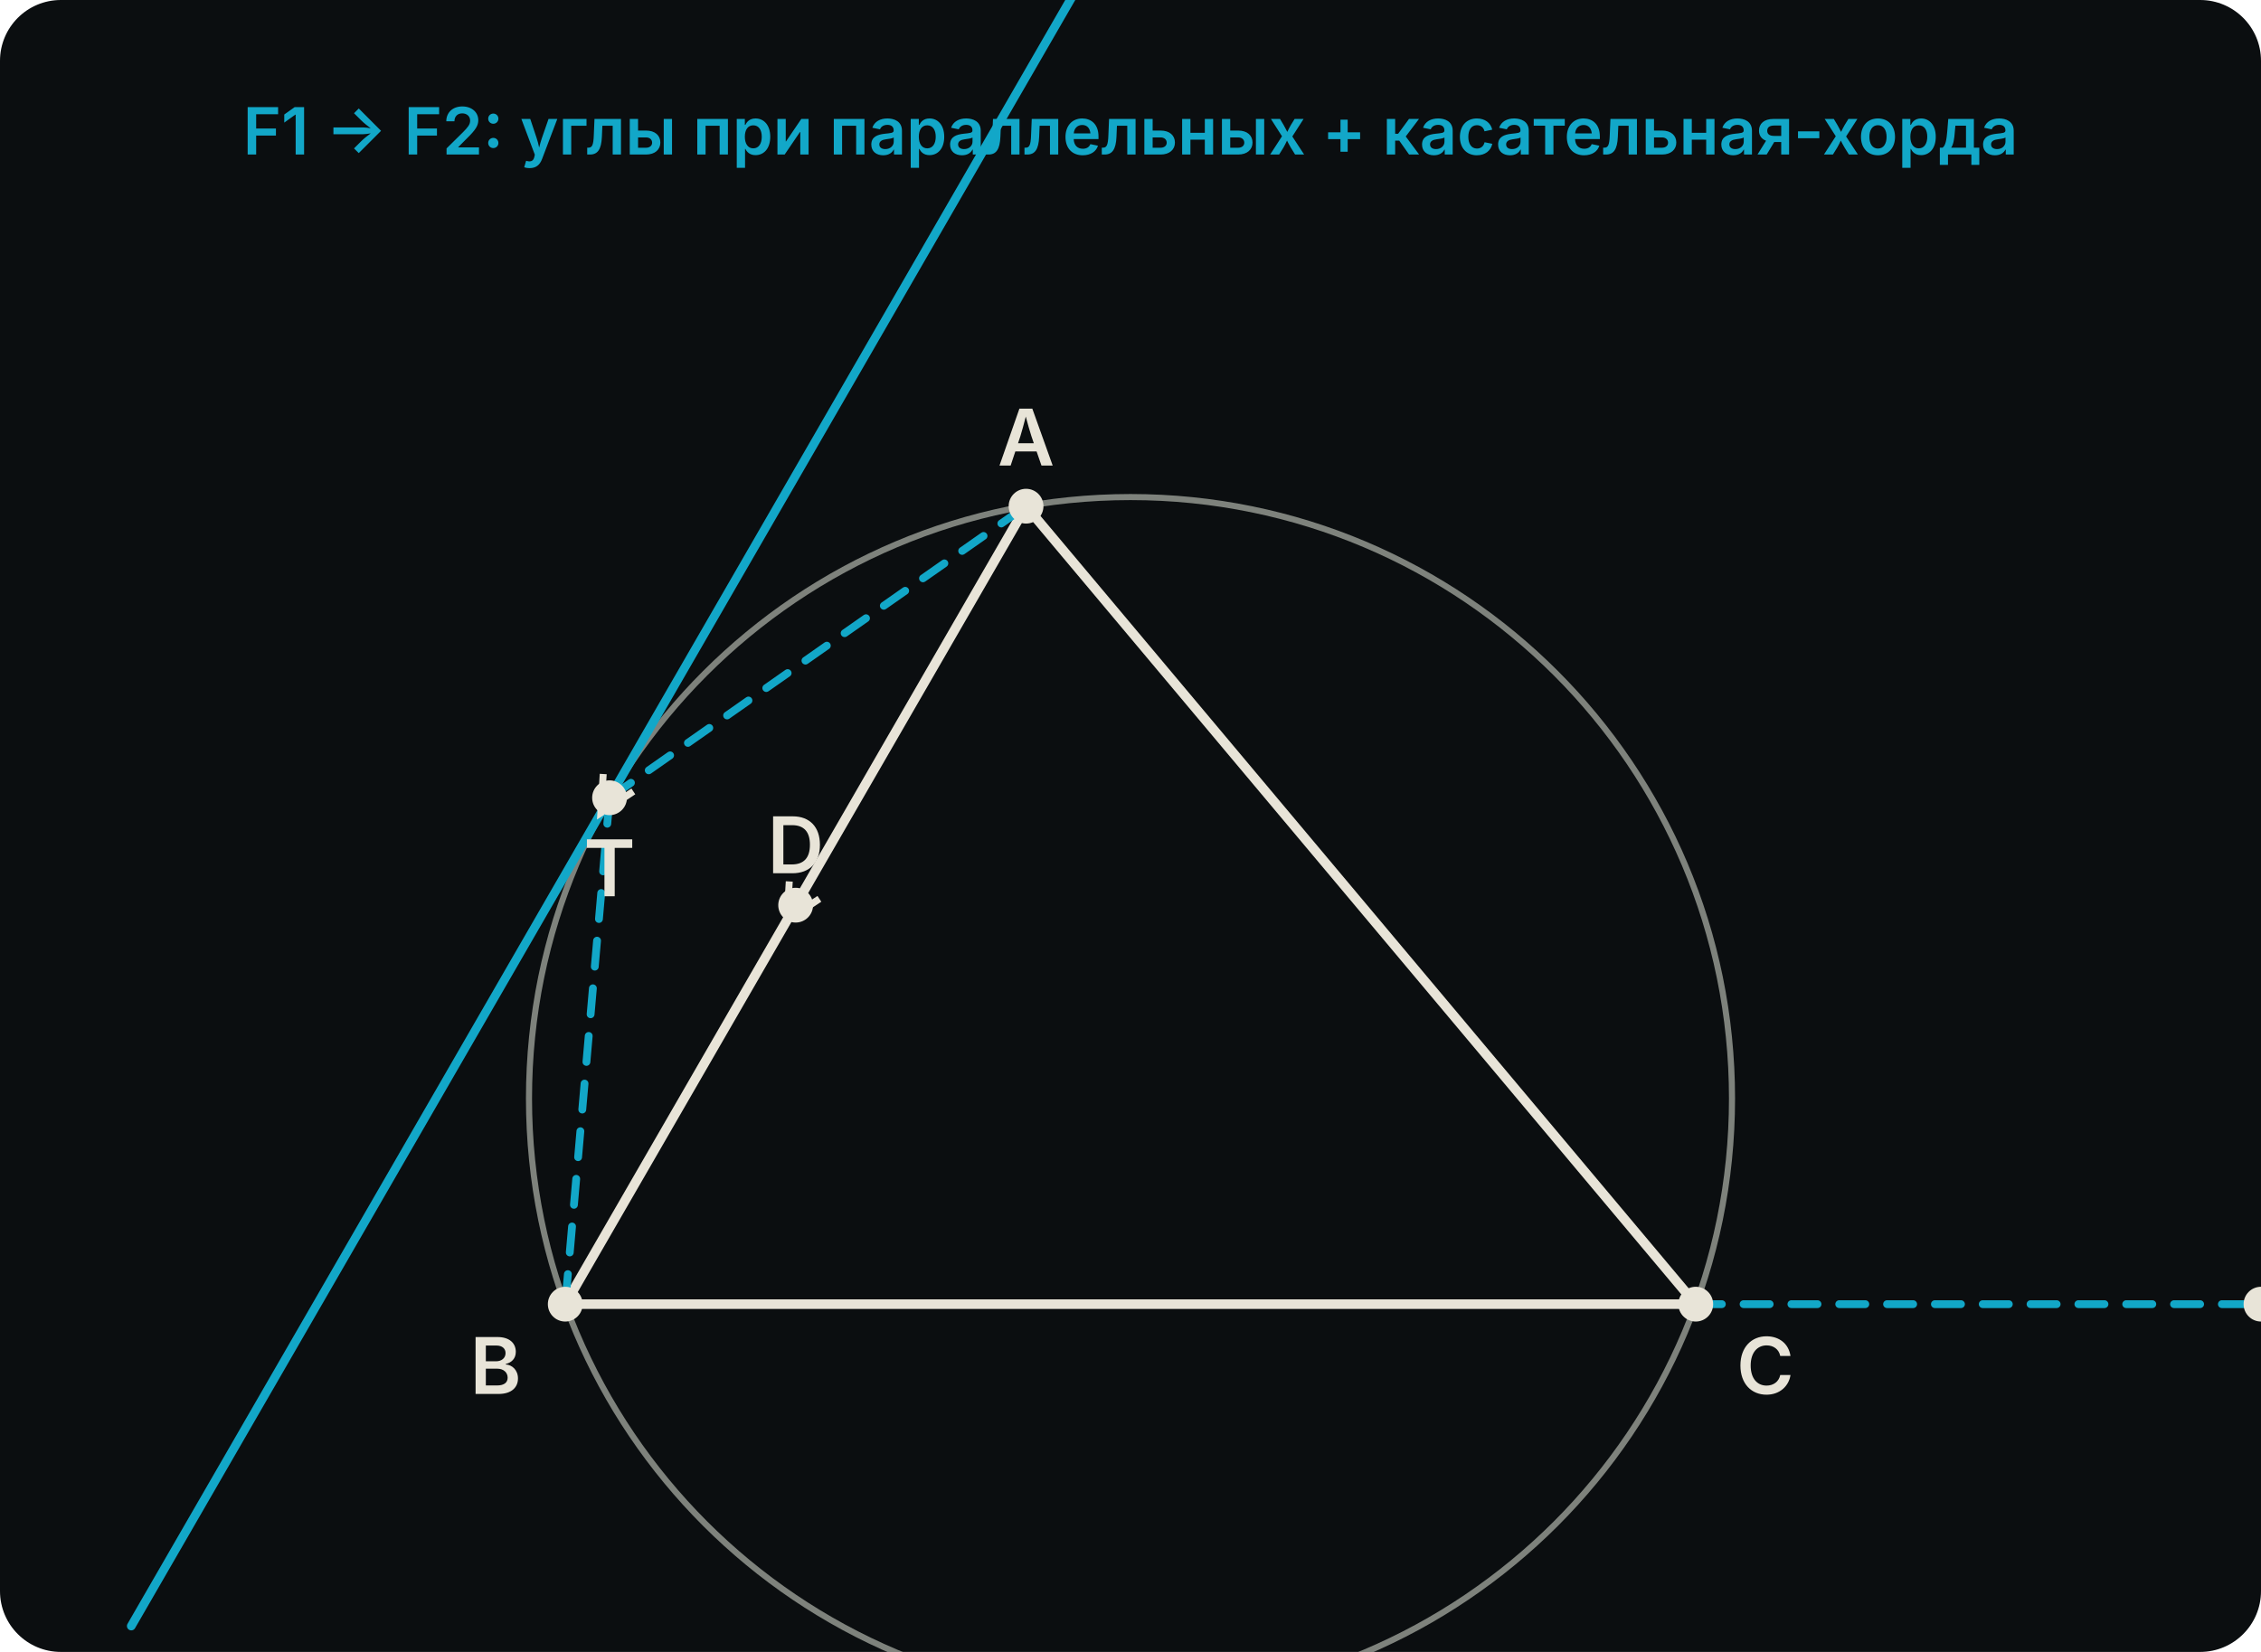
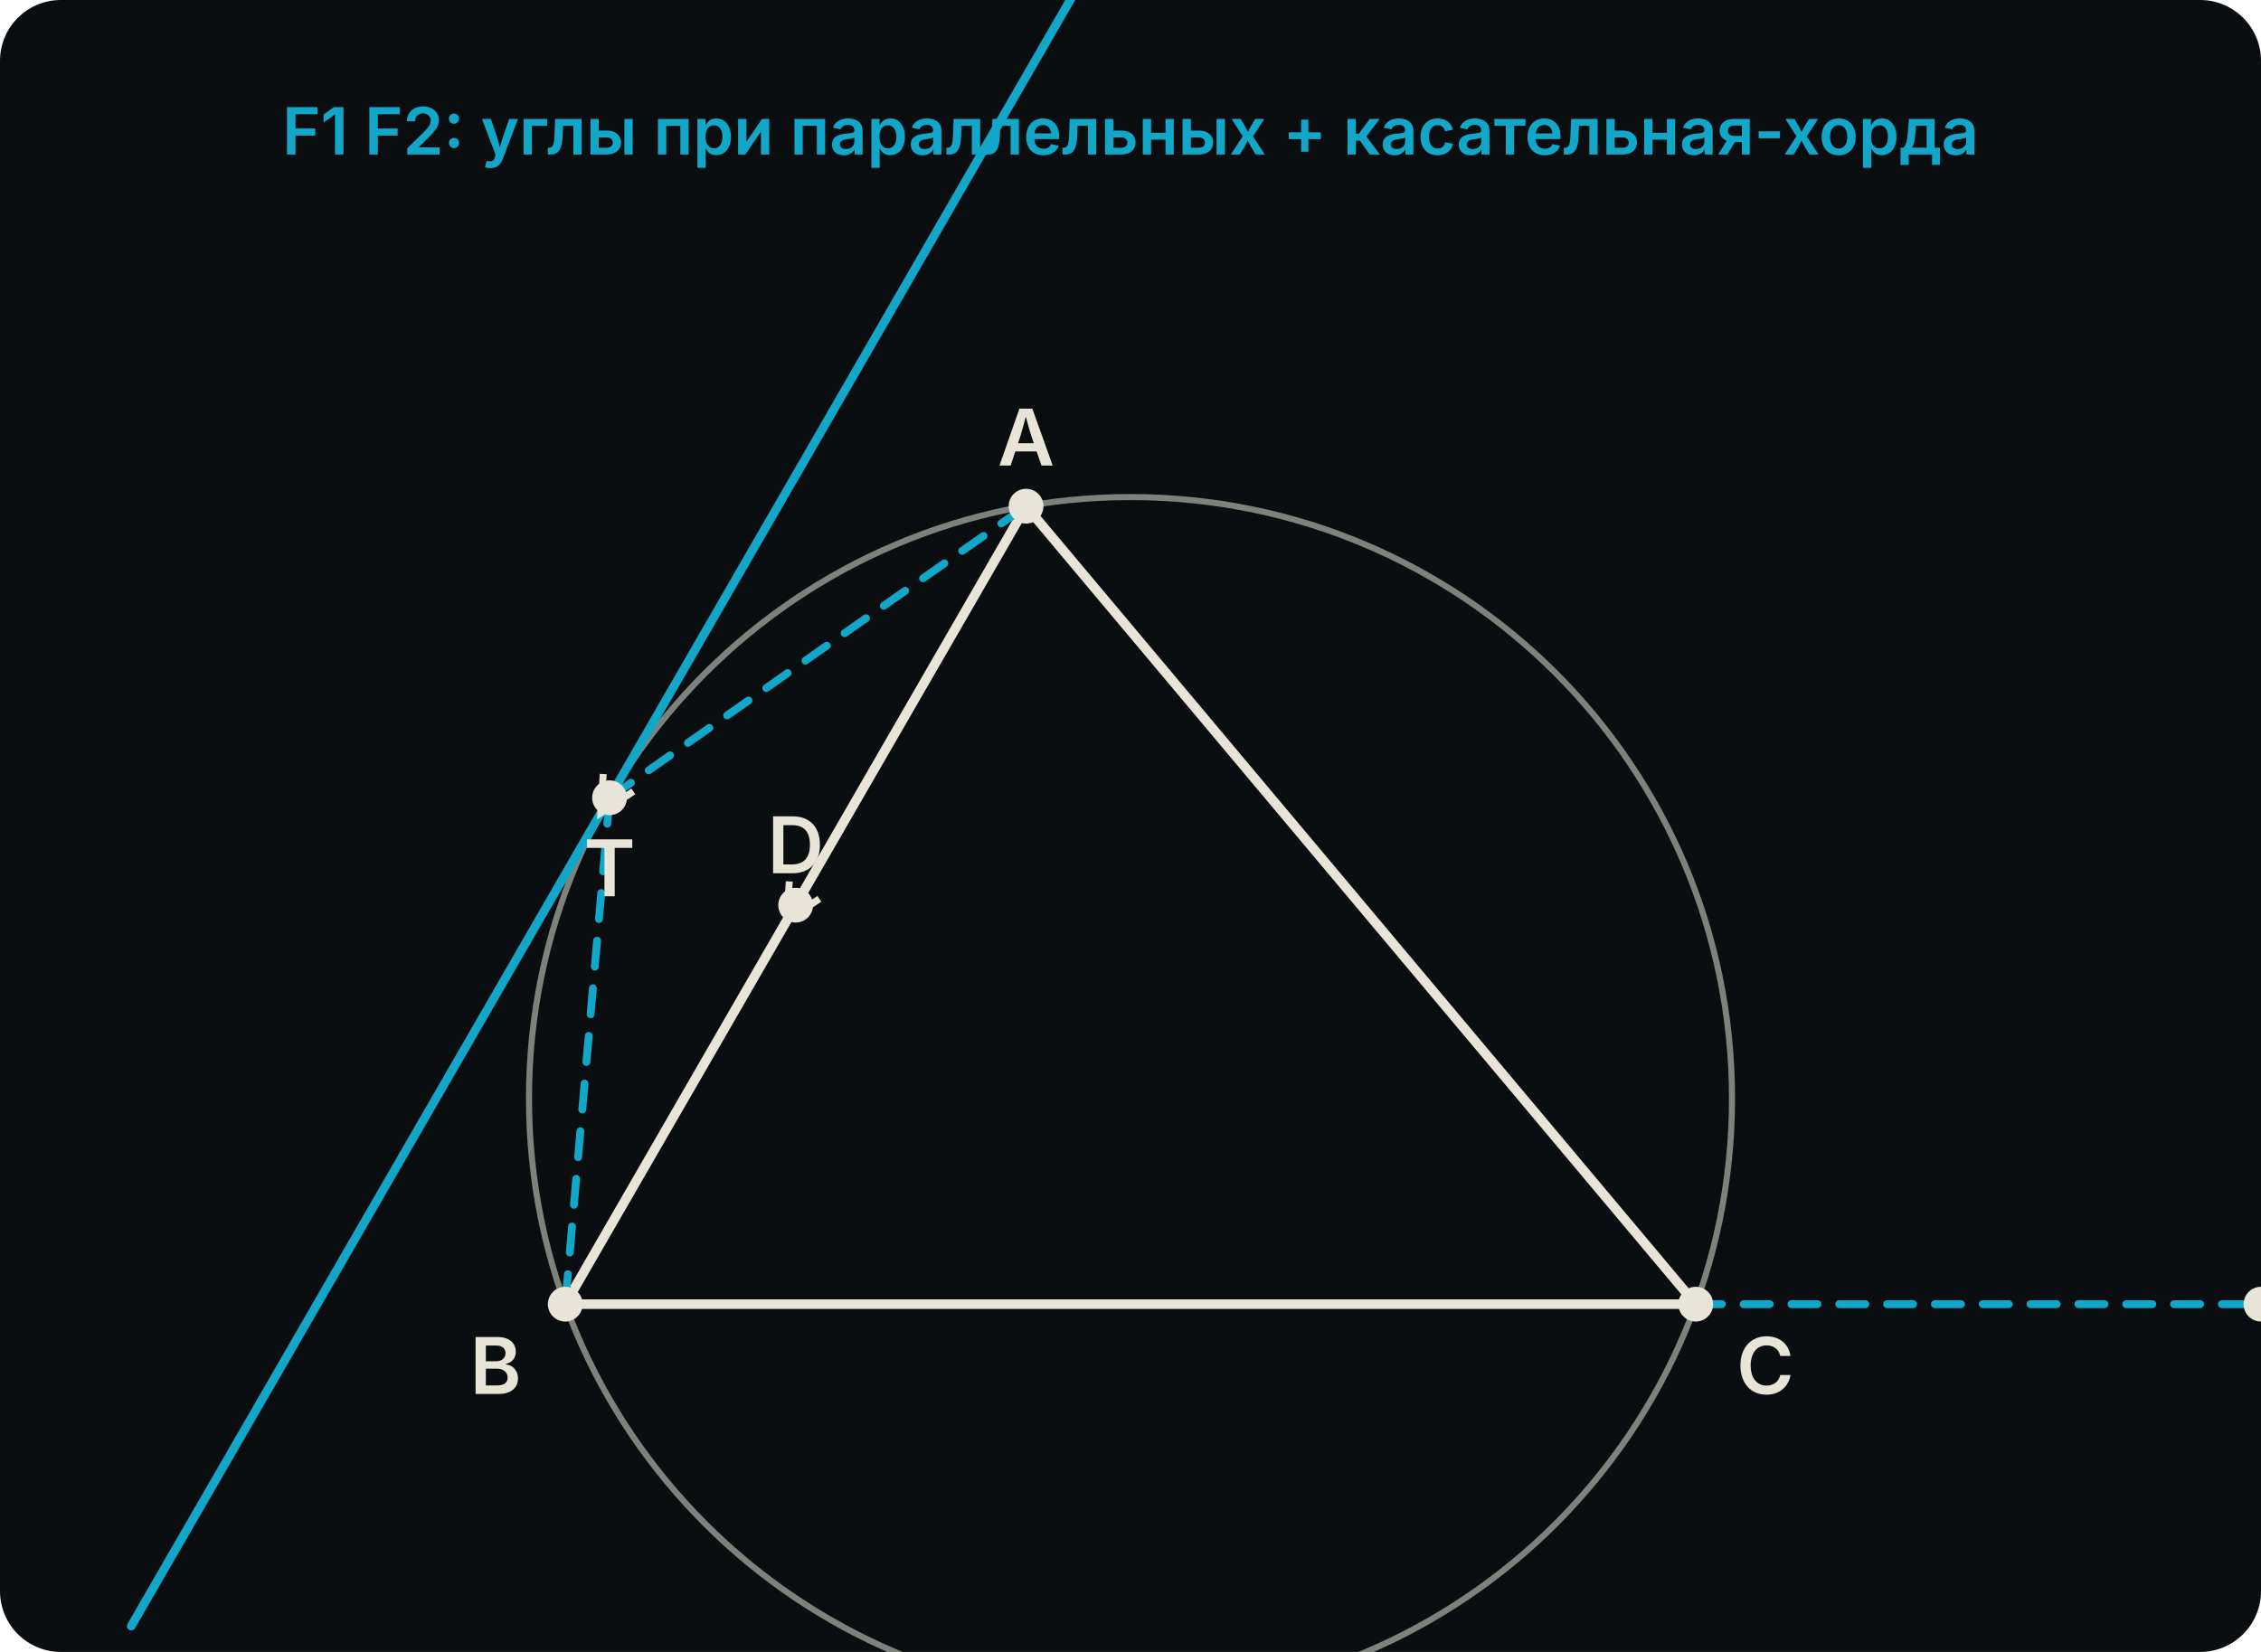
<svg xmlns="http://www.w3.org/2000/svg" viewBox="0 0 520 380" role="img" aria-label="Подсказка: углы при касательной и параллельных">
  <style>.bg{fill:#0B0E10}.edge{fill:none;stroke:#E8E4D8;stroke-width:2.2;stroke-linecap:round;stroke-linejoin:round}.aux{fill:none;stroke:#12A7C8;stroke-width:2;stroke-linecap:round;stroke-linejoin:round}.aux-dash{fill:none;stroke:#12A7C8;stroke-width:1.8;stroke-dasharray:6 5;stroke-linecap:round}.arc{fill:none;stroke:#D6C65A;stroke-width:1.8;stroke-linecap:round}.arc-aux{fill:none;stroke:#12A7C8;stroke-width:1.8;stroke-linecap:round}.dot{fill:#E8E4D8}.label{font-family:'Inter',system-ui,sans-serif;font-size:18px;font-weight:600;fill:#E8E4D8}.num{font-family:'Inter',system-ui,sans-serif;font-size:15px;font-weight:600;fill:#D6C65A}.num-aux{font-family:'Inter',system-ui,sans-serif;font-size:15px;font-weight:600;fill:#12A7C8}.tick{stroke:#E8E4D8;stroke-width:1.6}.tick-eq{stroke:#D6C65A;stroke-width:2}</style>
  <rect class="bg" width="520" height="380" rx="14" />
  <circle cx="260.00" cy="252.68" r="138.34" fill="none" stroke="#7E827C" stroke-width="1.4" />
  <polygon class="edge" points="235.98,116.44 130.00,300.00 390.00,300.00" />
  <line class="aux-dash" x1="390.00" y1="300.00" x2="520.00" y2="300.00" />
  <line class="aux" x1="250.19" y1="-7.01" x2="30.19" y2="374.04" />
  <polyline class="tick" fill="none" points="188.45,206.76 180.99,211.69 181.52,202.76" />
  <polyline class="tick" fill="none" points="145.66,182.05 138.19,186.98 138.73,178.05" />
  <line class="aux-dash" x1="140.19" y1="183.51" x2="235.98" y2="116.44" />
  <line class="aux-dash" x1="140.19" y1="183.51" x2="130.00" y2="300.00" />
  <circle class="dot" cx="235.98" cy="116.44" r="4.00" />
  <text class="label" x="235.98" y="100.44" text-anchor="middle" dominant-baseline="middle">A</text>
  <circle class="dot" cx="130.00" cy="300.00" r="4.00" />
  <text class="label" x="114.00" y="314.00" text-anchor="middle" dominant-baseline="middle">B</text>
  <circle class="dot" cx="390.00" cy="300.00" r="4.00" />
  <text class="label" x="406.00" y="314.00" text-anchor="middle" dominant-baseline="middle">C</text>
  <circle class="dot" cx="182.99" cy="208.22" r="4.00" />
  <text class="label" x="182.99" y="194.22" text-anchor="middle" dominant-baseline="middle">D</text>
  <circle class="dot" cx="520.00" cy="300.00" r="4.00" />
  <text class="label" x="534.00" y="314.00" text-anchor="middle" dominant-baseline="middle">E</text>
  <circle class="dot" cx="140.19" cy="183.51" r="4.00" />
  <text class="label" x="140.19" y="199.51" text-anchor="middle" dominant-baseline="middle">T</text>
-   <text class="num-aux" x="260.00" y="30.00" text-anchor="middle" dominant-baseline="middle">F1 → F2: углы при параллельных + касательная-хорда</text>
+   <text class="num-aux" x="260.00" y="30.00" text-anchor="middle" dominant-baseline="middle">F1  F2: углы при параллельных + касательная-хорда</text>
</svg>
